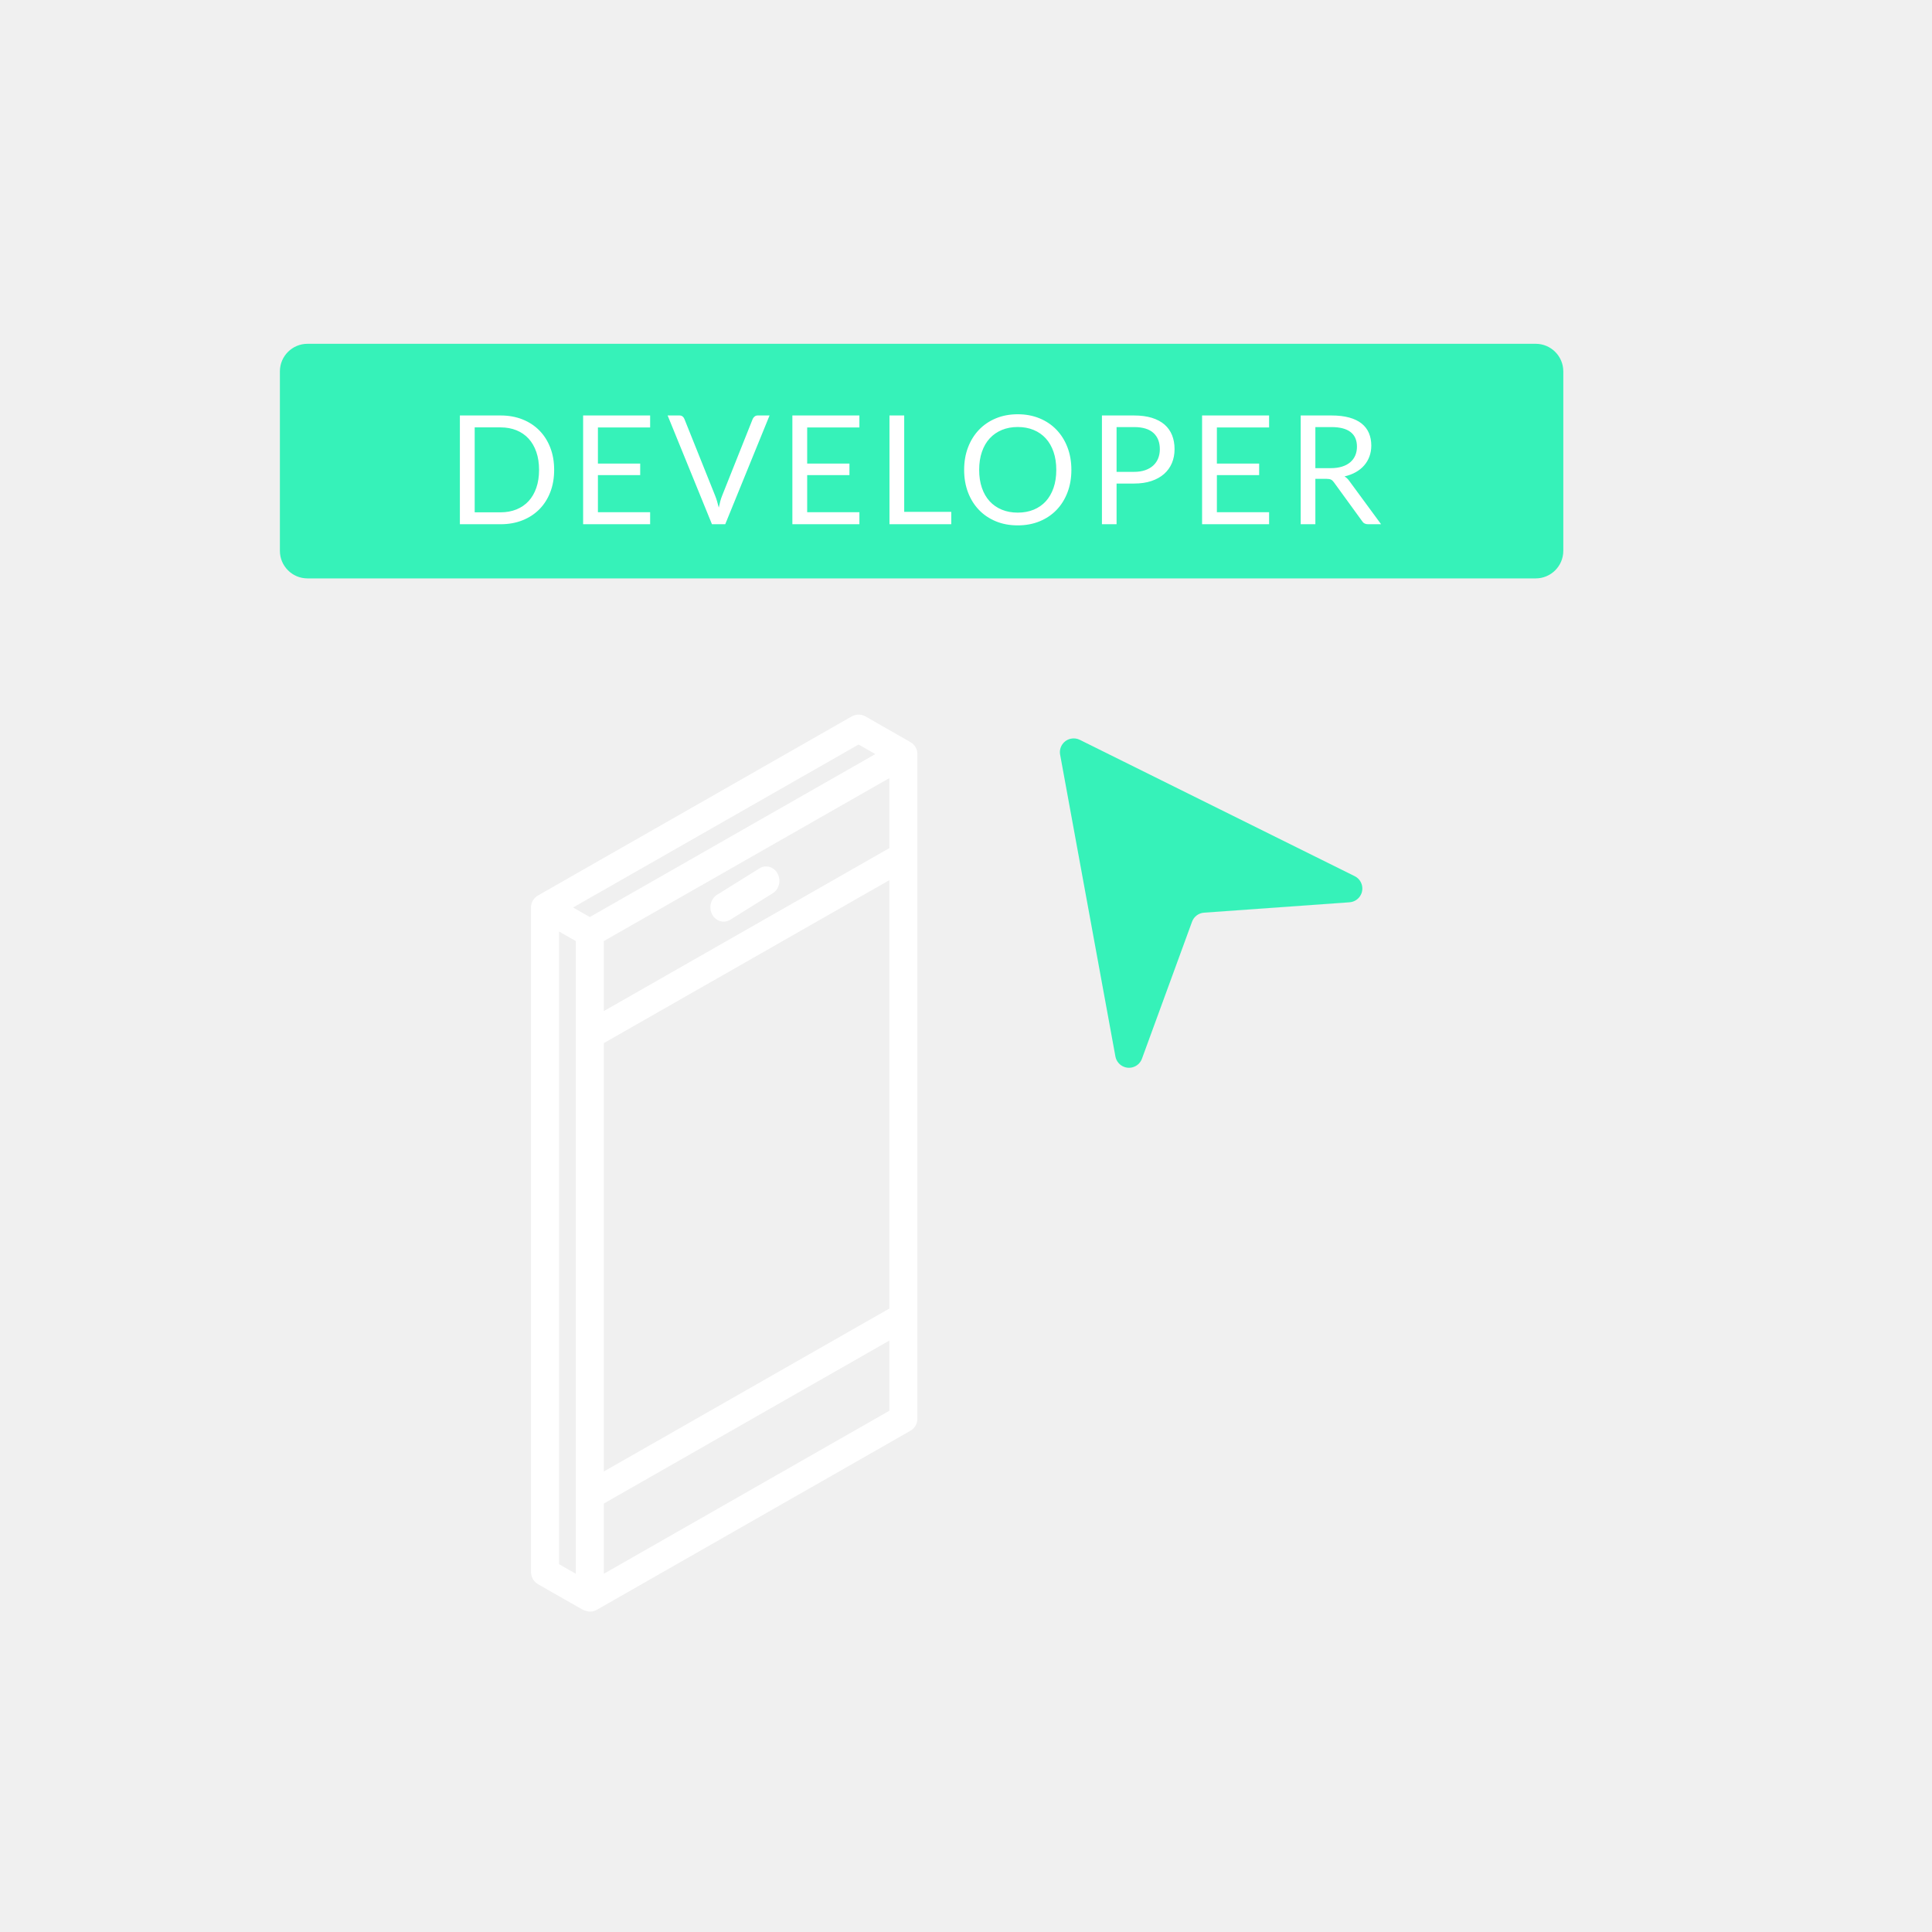
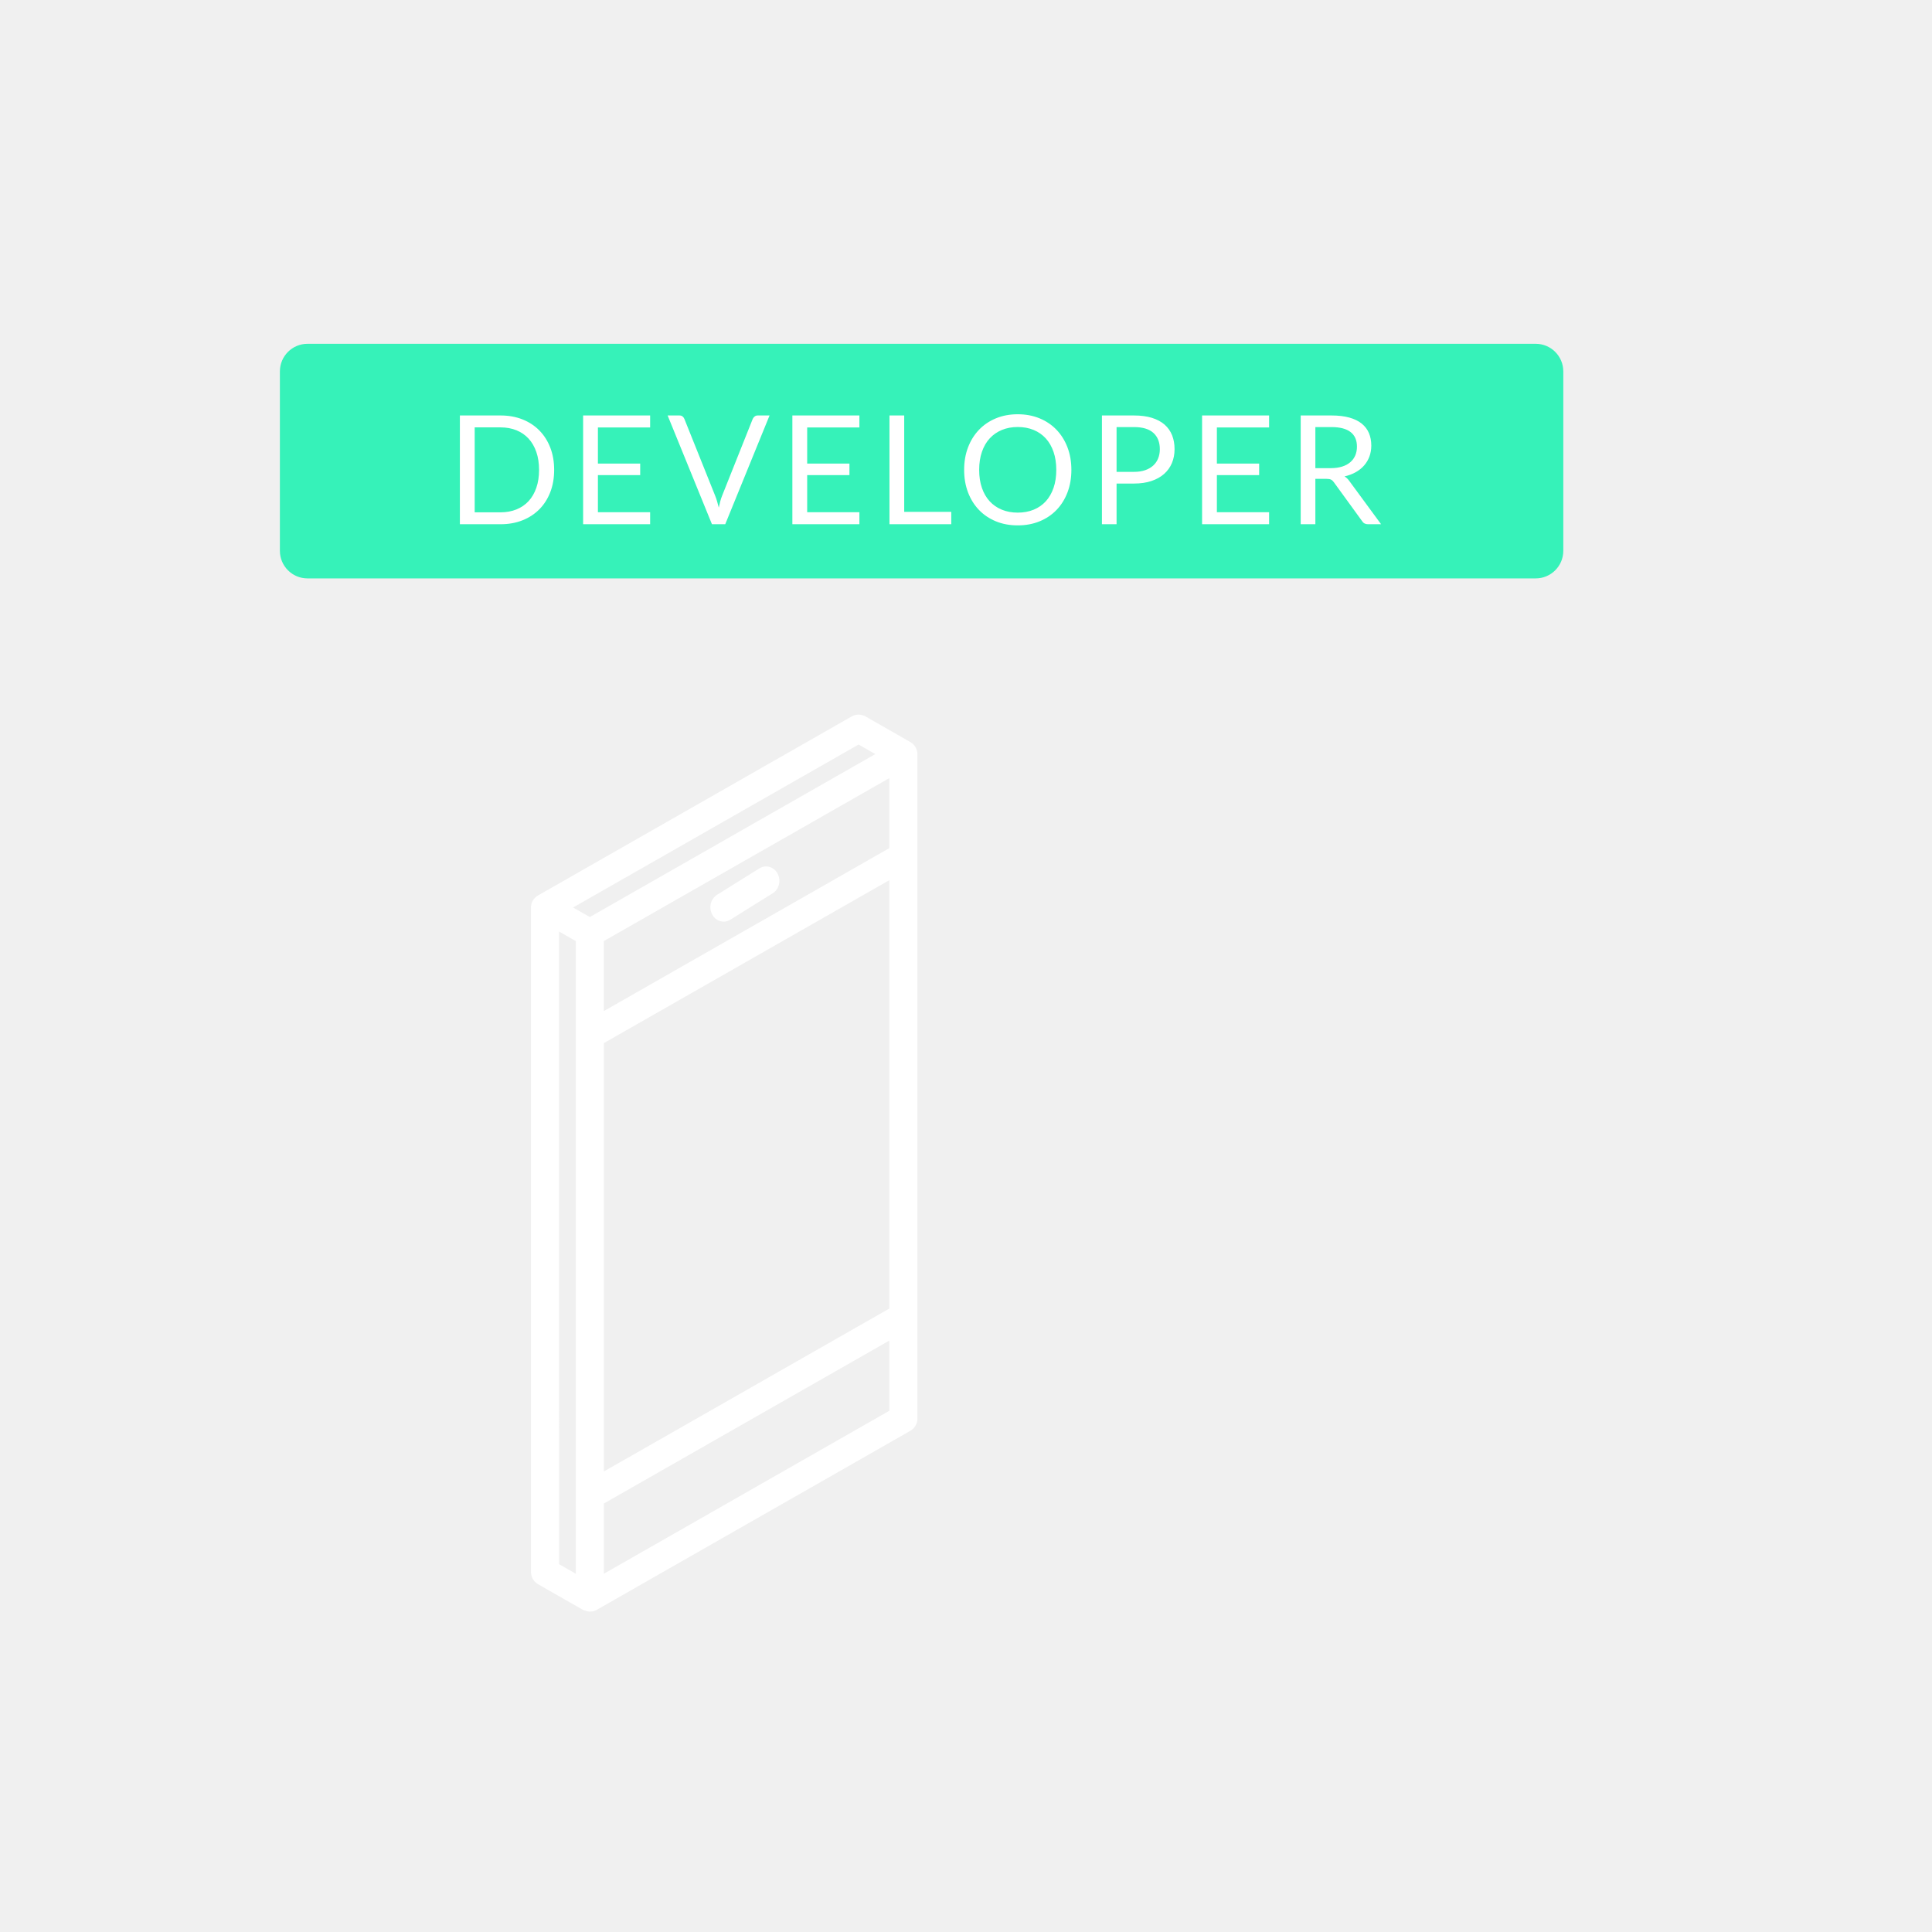
<svg xmlns="http://www.w3.org/2000/svg" xmlns:xlink="http://www.w3.org/1999/xlink" width="140px" height="140px" viewBox="0 0 140 140" version="1.1">
  <defs>
    <rect id="path-1" x="0" y="0" width="140" height="140" />
  </defs>
-   <g id="Asset-Artboard-Page" stroke="none" stroke-width="1" fill="none" fill-rule="evenodd">
+   <g id="element/developer/header_2" stroke="none" stroke-width="1" fill="none" fill-rule="evenodd">
    <g id="element/developer/header">
-       <g>
-         <mask id="mask-2" fill="white">
-           <use xlink:href="#path-1" />
-         </mask>
-         <g id="Mask" />
-         <g id="Group" mask="url(#mask-2)">
-           <g transform="translate(11, -21)">
-             <g id="015-cellphone" transform="translate(41.11997, 105.285) scale(-1, 1) translate(-41.11997, -105.285) translate(26.61997, 72.78499)">
-               <path d="M27.635,13.105 L4.911,0.135 C4.596,-0.045 4.208,-0.045 3.893,0.135 L0.651,1.989 L0.651,1.989 L0.651,1.989 C0.336,2.169 0.143,2.5 0.143,2.859 L0.143,51.025 C0.143,51.384 0.337,51.716 0.651,51.895 L23.369,64.865 C23.526,64.955 23.702,65 23.878,65 C24.053,65 24.386,64.865 24.386,64.865 L24.386,64.865 L27.632,63.013 C27.946,62.833 28.14,62.501 28.14,62.142 L28.143,13.975 C28.143,13.616 27.949,13.284 27.635,13.105 Z M4.403,2.166 L25.093,13.975 L23.881,14.667 L3.192,2.859 L4.403,2.166 Z M22.864,21.482 L2.176,9.674 L2.176,4.6 L22.864,16.408 L22.864,21.482 Z M2.176,11.995 L22.863,23.803 L22.862,54.844 L2.176,43.037 L2.176,11.995 Z M2.176,50.445 L2.176,45.358 L22.861,57.165 L22.861,62.254 L2.176,50.445 Z M24.894,62.254 L24.897,16.408 L26.11,15.716 L26.107,61.562 L24.894,62.254 Z" id="Shape" fill="#FFFFFF" fill-rule="nonzero" />
-               <path d="M10.625,12.944 L13.699,14.861 C13.851,14.955 14.016,15 14.179,15 C14.512,15 14.836,14.813 15.014,14.478 C15.28,13.98 15.121,13.343 14.661,13.056 L11.587,11.139 C11.126,10.852 10.537,11.023 10.272,11.521 C10.006,12.02 10.164,12.657 10.625,12.944 Z" id="Path" fill="#FFFFFF" fill-rule="nonzero" />
-             </g>
-             <g id="Group-22" transform="translate(59.59386, 59.29183) rotate(-37) translate(-59.59386, -59.29183) translate(17.09386, 18.29183)">
-               <rect id="Rectangle" fill="#36F2B9" transform="translate(42.39249, 34.80998) rotate(-323) translate(-42.39249, -34.80998) " x="-4.108" y="26.31" width="93" height="17" rx="2" />
-               <path d="M39.394,57.842 L49.355,77.717 C49.602,78.211 49.402,78.811 48.909,79.059 C48.592,79.218 48.215,79.197 47.917,79.004 L39.043,73.26 C38.713,73.046 38.287,73.046 37.957,73.26 L29.083,79.004 C28.619,79.305 28,79.172 27.7,78.708 C27.507,78.411 27.487,78.034 27.645,77.717 L37.606,57.842 C37.853,57.348 38.454,57.148 38.948,57.396 C39.141,57.492 39.297,57.649 39.394,57.842 Z" id="Rectangle" fill="#36F2B9" />
-               <path d="M11.519,39.209 C12.099,39.209 12.627,39.115 13.103,38.926 C13.58,38.737 13.989,38.47 14.33,38.126 C14.671,37.781 14.935,37.367 15.122,36.883 C15.309,36.399 15.402,35.862 15.402,35.271 C15.402,34.681 15.309,34.144 15.122,33.66 C14.935,33.176 14.671,32.761 14.33,32.414 C13.989,32.068 13.58,31.8 13.103,31.611 C12.627,31.422 12.099,31.328 11.519,31.328 L11.519,31.328 L8.571,31.328 L8.571,39.209 L11.519,39.209 Z M11.519,38.346 L9.644,38.346 L9.644,32.191 L11.519,32.191 C11.941,32.191 12.324,32.261 12.669,32.4 C13.013,32.54 13.307,32.741 13.549,33.005 C13.791,33.269 13.978,33.592 14.11,33.973 C14.242,34.355 14.308,34.787 14.308,35.271 C14.308,35.755 14.242,36.188 14.11,36.569 C13.978,36.951 13.791,37.272 13.549,37.535 C13.307,37.797 13.013,37.997 12.669,38.137 C12.324,38.276 11.941,38.346 11.519,38.346 L11.519,38.346 Z M22.357,39.209 L22.357,38.34 L18.573,38.34 L18.573,35.651 L21.637,35.651 L21.637,34.815 L18.573,34.815 L18.573,32.197 L22.357,32.197 L22.357,31.328 L17.501,31.328 L17.501,39.209 L22.357,39.209 Z M27.799,39.209 L31.011,31.328 L30.153,31.328 C30.062,31.328 29.985,31.354 29.922,31.408 C29.86,31.461 29.816,31.518 29.79,31.581 L29.79,31.581 L27.574,37.141 C27.522,37.266 27.478,37.402 27.439,37.548 C27.401,37.695 27.365,37.847 27.332,38.005 C27.291,37.847 27.25,37.695 27.208,37.548 C27.166,37.402 27.119,37.266 27.068,37.141 L27.068,37.141 L24.84,31.581 C24.811,31.507 24.767,31.447 24.708,31.399 C24.65,31.352 24.573,31.328 24.477,31.328 L24.477,31.328 L23.625,31.328 L26.837,39.209 L27.799,39.209 Z M37.521,39.209 L37.521,38.34 L33.737,38.34 L33.737,35.651 L36.8,35.651 L36.8,34.815 L33.737,34.815 L33.737,32.197 L37.521,32.197 L37.521,31.328 L32.664,31.328 L32.664,39.209 L37.521,39.209 Z M44.178,39.209 L44.178,38.313 L40.768,38.313 L40.768,31.328 L39.701,31.328 L39.701,39.209 L44.178,39.209 Z M48.994,39.292 C49.573,39.292 50.102,39.194 50.58,38.998 C51.059,38.801 51.469,38.525 51.81,38.17 C52.151,37.814 52.415,37.39 52.602,36.897 C52.789,36.403 52.882,35.862 52.882,35.271 C52.882,34.681 52.789,34.139 52.602,33.646 C52.415,33.153 52.151,32.728 51.81,32.37 C51.469,32.013 51.059,31.735 50.58,31.537 C50.102,31.339 49.573,31.24 48.994,31.24 C48.414,31.24 47.886,31.339 47.41,31.537 C46.933,31.735 46.524,32.013 46.183,32.37 C45.842,32.728 45.578,33.153 45.391,33.646 C45.204,34.139 45.111,34.681 45.111,35.271 C45.111,35.862 45.204,36.403 45.391,36.897 C45.578,37.39 45.842,37.814 46.183,38.17 C46.524,38.525 46.933,38.801 47.41,38.998 C47.886,39.194 48.414,39.292 48.994,39.292 Z M48.994,38.368 C48.572,38.368 48.189,38.297 47.844,38.156 C47.499,38.015 47.205,37.811 46.961,37.546 C46.717,37.28 46.53,36.955 46.398,36.572 C46.266,36.189 46.2,35.755 46.2,35.271 C46.2,34.787 46.266,34.353 46.398,33.968 C46.53,33.583 46.717,33.257 46.961,32.992 C47.205,32.726 47.499,32.521 47.844,32.378 C48.189,32.235 48.572,32.164 48.994,32.164 C49.419,32.164 49.804,32.235 50.149,32.378 C50.493,32.521 50.787,32.726 51.029,32.992 C51.271,33.257 51.458,33.583 51.59,33.968 C51.722,34.353 51.788,34.787 51.788,35.271 C51.788,35.755 51.722,36.189 51.59,36.572 C51.458,36.955 51.271,37.28 51.029,37.546 C50.787,37.811 50.493,38.015 50.149,38.156 C49.804,38.297 49.419,38.368 48.994,38.368 Z M56.157,39.209 L56.157,36.261 L57.422,36.261 C57.895,36.261 58.315,36.2 58.682,36.077 C59.048,35.954 59.356,35.783 59.603,35.563 C59.851,35.343 60.038,35.081 60.167,34.776 C60.295,34.472 60.359,34.136 60.359,33.77 C60.359,33.399 60.3,33.064 60.181,32.763 C60.061,32.463 59.881,32.206 59.639,31.993 C59.397,31.781 59.092,31.617 58.723,31.501 C58.355,31.386 57.921,31.328 57.422,31.328 L57.422,31.328 L55.096,31.328 L55.096,39.209 L56.157,39.209 Z M57.422,35.414 L56.157,35.414 L56.157,32.169 L57.422,32.169 C58.049,32.169 58.518,32.31 58.828,32.593 C59.137,32.875 59.292,33.267 59.292,33.77 C59.292,34.012 59.252,34.234 59.171,34.435 C59.091,34.637 58.971,34.81 58.814,34.955 C58.656,35.1 58.461,35.213 58.228,35.293 C57.995,35.374 57.727,35.414 57.422,35.414 L57.422,35.414 Z M67.21,39.209 L67.21,38.34 L63.426,38.34 L63.426,35.651 L66.489,35.651 L66.489,34.815 L63.426,34.815 L63.426,32.197 L67.21,32.197 L67.21,31.328 L62.353,31.328 L62.353,39.209 L67.21,39.209 Z M70.562,39.209 L70.562,35.92 L71.37,35.92 C71.517,35.92 71.627,35.94 71.7,35.978 C71.774,36.017 71.841,36.08 71.904,36.168 L71.904,36.168 L73.95,38.984 C74.041,39.134 74.184,39.209 74.379,39.209 L74.379,39.209 L75.325,39.209 L73.026,36.08 C72.923,35.933 72.806,35.821 72.674,35.744 C72.978,35.675 73.25,35.572 73.491,35.436 C73.731,35.301 73.934,35.137 74.101,34.944 C74.268,34.752 74.395,34.534 74.483,34.292 C74.571,34.05 74.615,33.79 74.615,33.511 C74.615,33.178 74.558,32.876 74.445,32.607 C74.331,32.337 74.156,32.107 73.92,31.916 C73.683,31.726 73.383,31.58 73.02,31.479 C72.657,31.378 72.226,31.328 71.728,31.328 L71.728,31.328 L69.5,31.328 L69.5,39.209 L70.562,39.209 Z M71.678,35.145 L70.562,35.145 L70.562,32.169 L71.728,32.169 C72.34,32.169 72.801,32.288 73.111,32.527 C73.421,32.765 73.576,33.119 73.576,33.588 C73.576,33.819 73.535,34.03 73.455,34.221 C73.374,34.411 73.254,34.576 73.095,34.713 C72.935,34.851 72.737,34.957 72.501,35.032 C72.264,35.107 71.99,35.145 71.678,35.145 L71.678,35.145 Z" id="DEVELOPER" fill="#FFFFFF" fill-rule="nonzero" transform="translate(41.94805, 35.26583) rotate(37) translate(-41.94805, -35.26583) " />
-             </g>
+       <mask id="mask-2" fill="white">
+         <use xlink:href="#path-1" />
+       </mask>
+       <g id="Mask" />
+       <g id="Group" mask="url(#mask-2)">
+         <g transform="translate(11, -21)">
+           <g id="015-cellphone" transform="translate(41.11997, 105.285) scale(-1, 1) translate(-41.11997, -105.285) translate(26.61997, 72.78499)">
+             <path d="M27.635,13.105 L4.911,0.135 C4.596,-0.045 4.208,-0.045 3.893,0.135 L0.651,1.989 L0.651,1.989 L0.651,1.989 C0.336,2.169 0.143,2.5 0.143,2.859 L0.143,51.025 C0.143,51.384 0.337,51.716 0.651,51.895 L23.369,64.865 C23.526,64.955 23.702,65 23.878,65 C24.053,65 24.386,64.865 24.386,64.865 L24.386,64.865 L27.632,63.013 C27.946,62.833 28.14,62.501 28.14,62.142 L28.143,13.975 C28.143,13.616 27.949,13.284 27.635,13.105 Z M4.403,2.166 L25.093,13.975 L23.881,14.667 L3.192,2.859 L4.403,2.166 Z M22.864,21.482 L2.176,9.674 L2.176,4.6 L22.864,16.408 L22.864,21.482 Z M2.176,11.995 L22.863,23.803 L22.862,54.844 L2.176,43.037 L2.176,11.995 Z M2.176,50.445 L2.176,45.358 L22.861,57.165 L22.861,62.254 L2.176,50.445 Z M24.894,62.254 L24.897,16.408 L26.11,15.716 L26.107,61.562 L24.894,62.254 Z" id="Shape" fill="#FFFFFF" fill-rule="nonzero" />
+             <path d="M10.625,12.944 L13.699,14.861 C13.851,14.955 14.016,15 14.179,15 C14.512,15 14.836,14.813 15.014,14.478 C15.28,13.98 15.121,13.343 14.661,13.056 L11.587,11.139 C11.126,10.852 10.537,11.023 10.272,11.521 C10.006,12.02 10.164,12.657 10.625,12.944 Z" id="Path" fill="#FFFFFF" fill-rule="nonzero" />
+           </g>
+           <g id="Group-22" transform="translate(55.98297, 54.50002) rotate(-37) translate(-55.98297, -54.50002) translate(13.48297, 19.50002)">
+             <rect id="Rectangle" fill="#36F2B9" transform="translate(42.39249, 34.80998) rotate(-323) translate(-42.39249, -34.80998) " x="-4.108" y="26.31" width="93" height="17" rx="2" />
+             <path d="M11.519,39.209 C12.099,39.209 12.627,39.115 13.103,38.926 C13.58,38.737 13.989,38.47 14.33,38.126 C14.671,37.781 14.935,37.367 15.122,36.883 C15.309,36.399 15.402,35.862 15.402,35.271 C15.402,34.681 15.309,34.144 15.122,33.66 C14.935,33.176 14.671,32.761 14.33,32.414 C13.989,32.068 13.58,31.8 13.103,31.611 C12.627,31.422 12.099,31.328 11.519,31.328 L11.519,31.328 L8.571,31.328 L8.571,39.209 L11.519,39.209 Z M11.519,38.346 L9.644,38.346 L9.644,32.191 L11.519,32.191 C11.941,32.191 12.324,32.261 12.669,32.4 C13.013,32.54 13.307,32.741 13.549,33.005 C13.791,33.269 13.978,33.592 14.11,33.973 C14.242,34.355 14.308,34.787 14.308,35.271 C14.308,35.755 14.242,36.188 14.11,36.569 C13.978,36.951 13.791,37.272 13.549,37.535 C13.307,37.797 13.013,37.997 12.669,38.137 C12.324,38.276 11.941,38.346 11.519,38.346 L11.519,38.346 Z M22.357,39.209 L22.357,38.34 L18.573,38.34 L18.573,35.651 L21.637,35.651 L21.637,34.815 L18.573,34.815 L18.573,32.197 L22.357,32.197 L22.357,31.328 L17.501,31.328 L17.501,39.209 L22.357,39.209 Z M27.799,39.209 L31.011,31.328 L30.153,31.328 C30.062,31.328 29.985,31.354 29.922,31.408 C29.86,31.461 29.816,31.518 29.79,31.581 L29.79,31.581 L27.574,37.141 C27.522,37.266 27.478,37.402 27.439,37.548 C27.401,37.695 27.365,37.847 27.332,38.005 C27.291,37.847 27.25,37.695 27.208,37.548 C27.166,37.402 27.119,37.266 27.068,37.141 L27.068,37.141 L24.84,31.581 C24.811,31.507 24.767,31.447 24.708,31.399 C24.65,31.352 24.573,31.328 24.477,31.328 L24.477,31.328 L23.625,31.328 L26.837,39.209 L27.799,39.209 Z M37.521,39.209 L37.521,38.34 L33.737,38.34 L33.737,35.651 L36.8,35.651 L36.8,34.815 L33.737,34.815 L33.737,32.197 L37.521,32.197 L37.521,31.328 L32.664,31.328 L32.664,39.209 L37.521,39.209 Z M44.178,39.209 L44.178,38.313 L40.768,38.313 L40.768,31.328 L39.701,31.328 L39.701,39.209 L44.178,39.209 Z M48.994,39.292 C49.573,39.292 50.102,39.194 50.58,38.998 C51.059,38.801 51.469,38.525 51.81,38.17 C52.151,37.814 52.415,37.39 52.602,36.897 C52.789,36.403 52.882,35.862 52.882,35.271 C52.882,34.681 52.789,34.139 52.602,33.646 C52.415,33.153 52.151,32.728 51.81,32.37 C51.469,32.013 51.059,31.735 50.58,31.537 C50.102,31.339 49.573,31.24 48.994,31.24 C48.414,31.24 47.886,31.339 47.41,31.537 C46.933,31.735 46.524,32.013 46.183,32.37 C45.842,32.728 45.578,33.153 45.391,33.646 C45.204,34.139 45.111,34.681 45.111,35.271 C45.111,35.862 45.204,36.403 45.391,36.897 C45.578,37.39 45.842,37.814 46.183,38.17 C46.524,38.525 46.933,38.801 47.41,38.998 C47.886,39.194 48.414,39.292 48.994,39.292 Z M48.994,38.368 C48.572,38.368 48.189,38.297 47.844,38.156 C47.499,38.015 47.205,37.811 46.961,37.546 C46.717,37.28 46.53,36.955 46.398,36.572 C46.266,36.189 46.2,35.755 46.2,35.271 C46.2,34.787 46.266,34.353 46.398,33.968 C46.53,33.583 46.717,33.257 46.961,32.992 C47.205,32.726 47.499,32.521 47.844,32.378 C48.189,32.235 48.572,32.164 48.994,32.164 C49.419,32.164 49.804,32.235 50.149,32.378 C50.493,32.521 50.787,32.726 51.029,32.992 C51.271,33.257 51.458,33.583 51.59,33.968 C51.722,34.353 51.788,34.787 51.788,35.271 C51.788,35.755 51.722,36.189 51.59,36.572 C51.458,36.955 51.271,37.28 51.029,37.546 C50.787,37.811 50.493,38.015 50.149,38.156 C49.804,38.297 49.419,38.368 48.994,38.368 Z M56.157,39.209 L56.157,36.261 L57.422,36.261 C57.895,36.261 58.315,36.2 58.682,36.077 C59.048,35.954 59.356,35.783 59.603,35.563 C59.851,35.343 60.038,35.081 60.167,34.776 C60.295,34.472 60.359,34.136 60.359,33.77 C60.359,33.399 60.3,33.064 60.181,32.763 C60.061,32.463 59.881,32.206 59.639,31.993 C59.397,31.781 59.092,31.617 58.723,31.501 C58.355,31.386 57.921,31.328 57.422,31.328 L57.422,31.328 L55.096,31.328 L55.096,39.209 L56.157,39.209 Z M57.422,35.414 L56.157,35.414 L56.157,32.169 L57.422,32.169 C58.049,32.169 58.518,32.31 58.828,32.593 C59.137,32.875 59.292,33.267 59.292,33.77 C59.292,34.012 59.252,34.234 59.171,34.435 C59.091,34.637 58.971,34.81 58.814,34.955 C58.656,35.1 58.461,35.213 58.228,35.293 C57.995,35.374 57.727,35.414 57.422,35.414 L57.422,35.414 Z M67.21,39.209 L67.21,38.34 L63.426,38.34 L63.426,35.651 L66.489,35.651 L66.489,34.815 L63.426,34.815 L63.426,32.197 L67.21,32.197 L67.21,31.328 L62.353,31.328 L62.353,39.209 L67.21,39.209 Z M70.562,39.209 L70.562,35.92 L71.37,35.92 C71.517,35.92 71.627,35.94 71.7,35.978 C71.774,36.017 71.841,36.08 71.904,36.168 L71.904,36.168 L73.95,38.984 C74.041,39.134 74.184,39.209 74.379,39.209 L74.379,39.209 L75.325,39.209 L73.026,36.08 C72.923,35.933 72.806,35.821 72.674,35.744 C72.978,35.675 73.25,35.572 73.491,35.436 C73.731,35.301 73.934,35.137 74.101,34.944 C74.268,34.752 74.395,34.534 74.483,34.292 C74.571,34.05 74.615,33.79 74.615,33.511 C74.615,33.178 74.558,32.876 74.445,32.607 C74.331,32.337 74.156,32.107 73.92,31.916 C73.683,31.726 73.383,31.58 73.02,31.479 C72.657,31.378 72.226,31.328 71.728,31.328 L71.728,31.328 L69.5,31.328 L69.5,39.209 L70.562,39.209 Z M71.678,35.145 L70.562,35.145 L70.562,32.169 L71.728,32.169 C72.34,32.169 72.801,32.288 73.111,32.527 C73.421,32.765 73.576,33.119 73.576,33.588 C73.576,33.819 73.535,34.03 73.455,34.221 C73.374,34.411 73.254,34.576 73.095,34.713 C72.935,34.851 72.737,34.957 72.501,35.032 C72.264,35.107 71.99,35.145 71.678,35.145 L71.678,35.145 Z" id="DEVELOPER" fill="#FFFFFF" fill-rule="nonzero" transform="translate(41.94805, 35.26583) rotate(37) translate(-41.94805, -35.26583) " />
          </g>
        </g>
      </g>
    </g>
  </g>
</svg>
